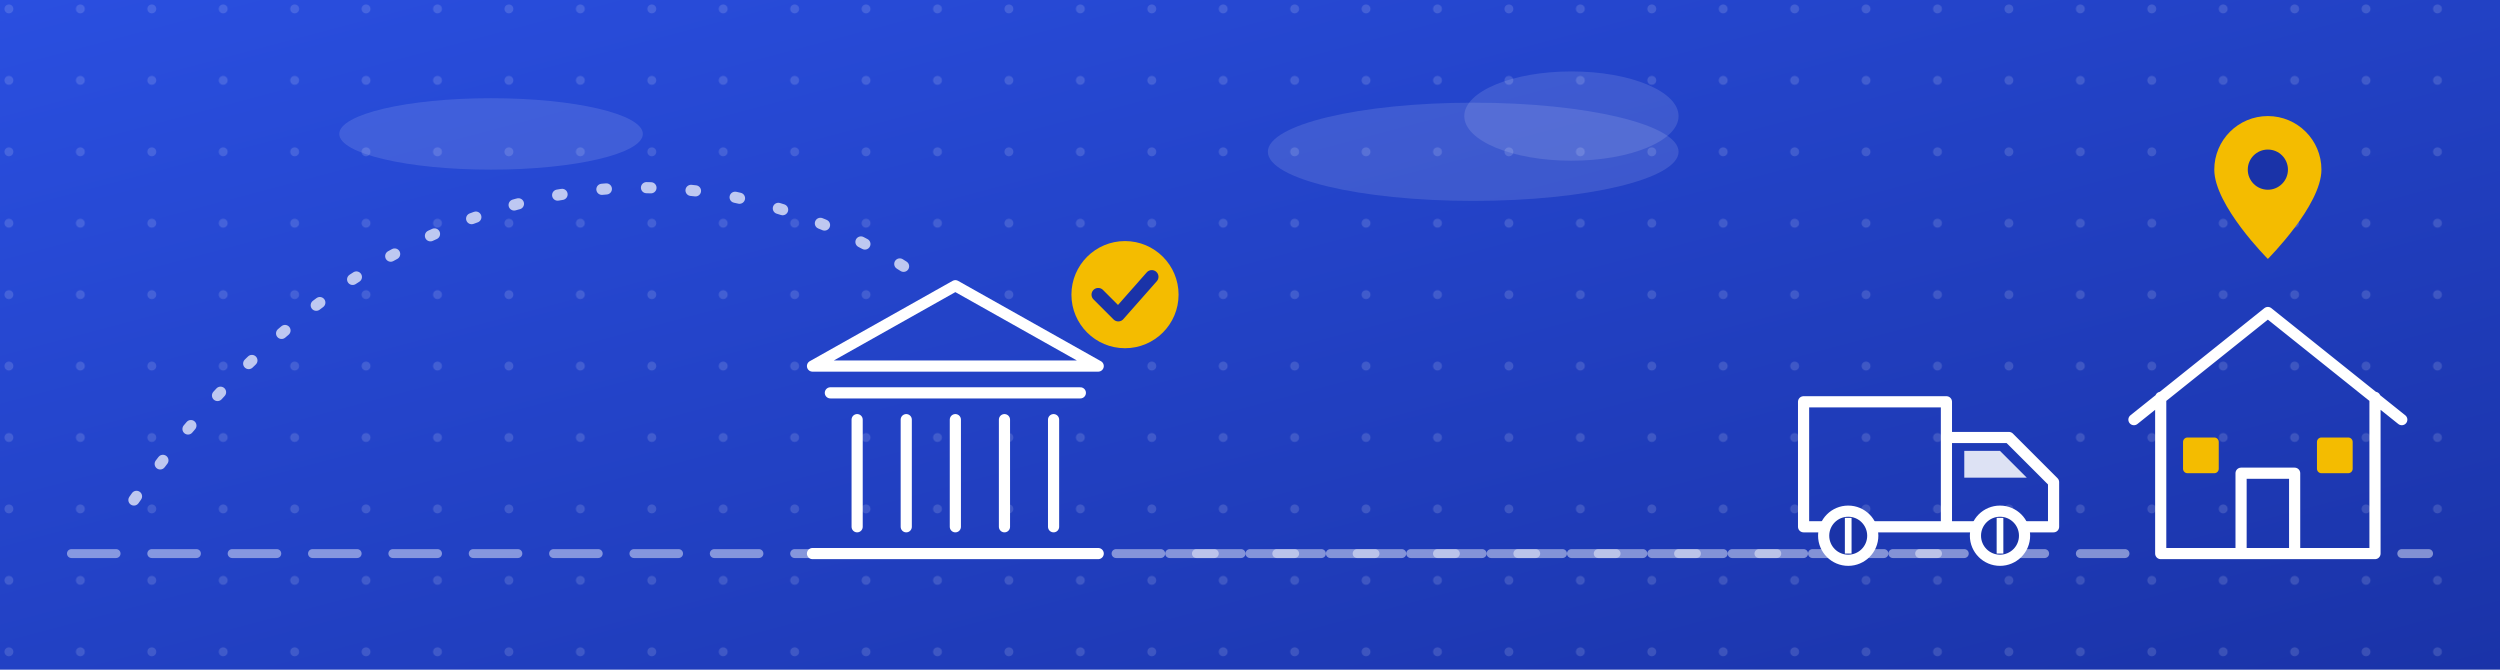
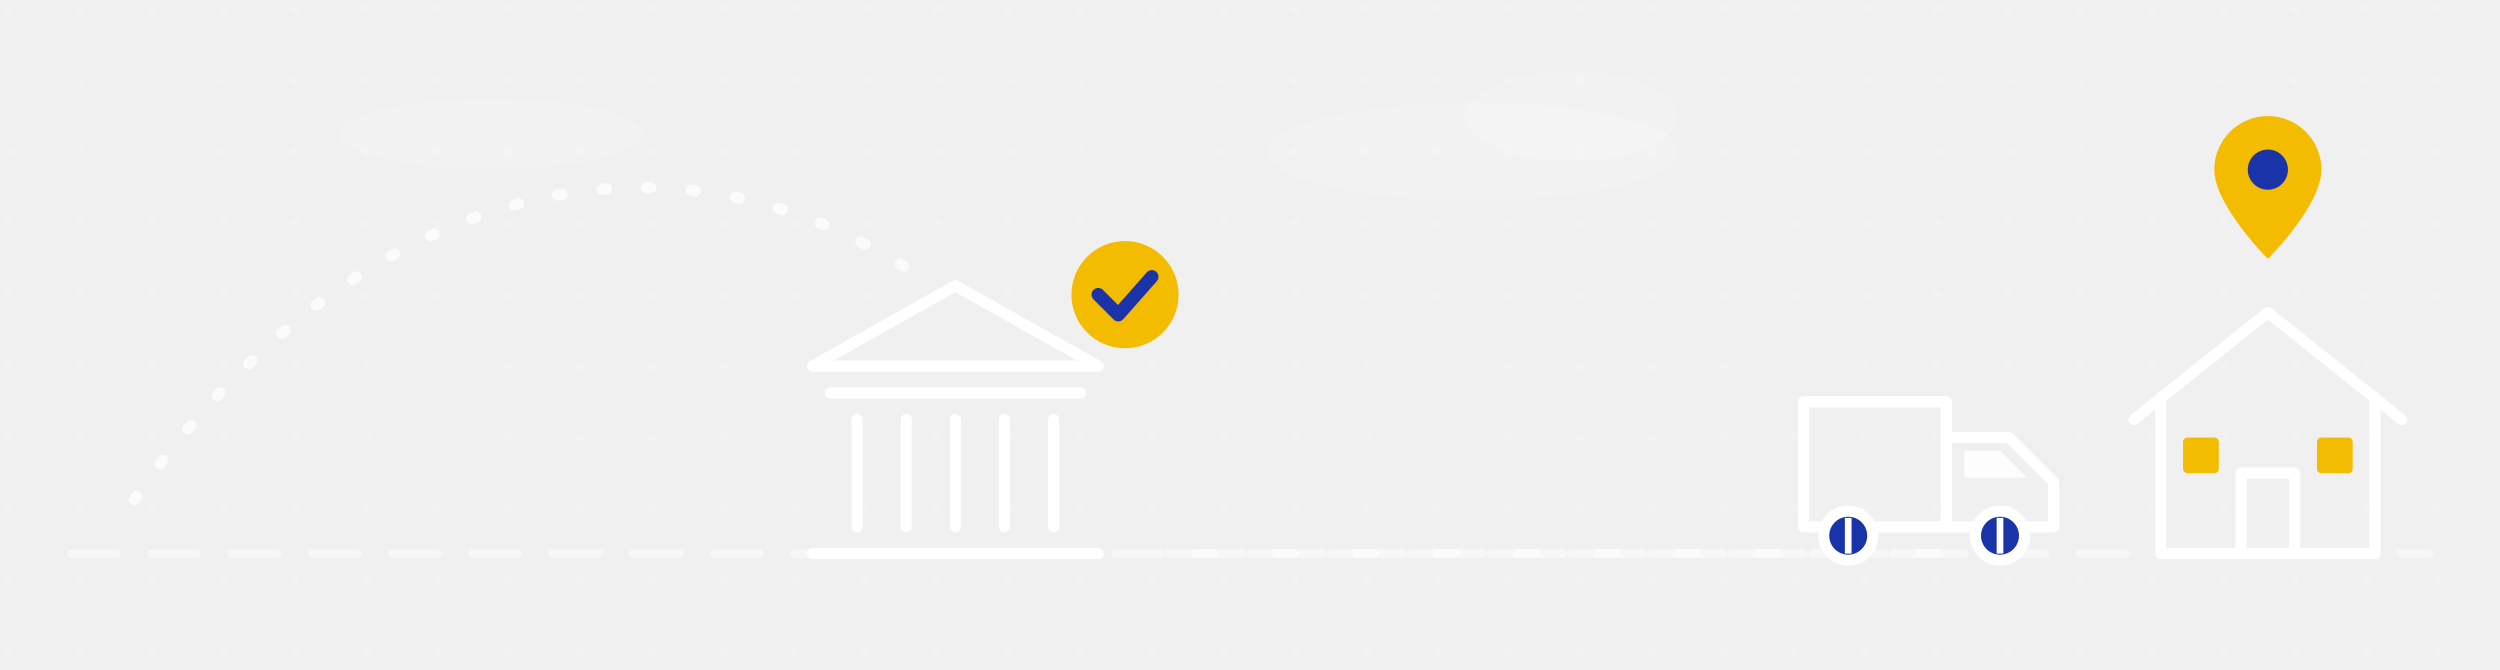
<svg xmlns="http://www.w3.org/2000/svg" viewBox="0,0,560,150">
  <defs>
    <linearGradient id="sky" x1="0" y1="0" x2="1" y2="1">
      <stop offset="0" stop-color="#2A4FE0" />
      <stop offset="1" stop-color="#1A33A8" />
    </linearGradient>
    <pattern id="dots" width="16" height="16" patternUnits="userSpaceOnUse">
      <circle cx="2" cy="2" r="1" fill="#FFFFFF" fill-opacity="0.14" />
    </pattern>
  </defs>
  <style>
.w{fill:none;stroke:#FFFFFF;stroke-width:2.5;stroke-linecap:round;stroke-linejoin:round}
.trail{fill:none;stroke:#FFFFFF;stroke-opacity:0.7;stroke-width:2.5;stroke-linecap:round;stroke-dasharray:1,9}
.road{fill:none;stroke:#FFFFFF;stroke-opacity:0.45;stroke-width:2;stroke-linecap:round;stroke-dasharray:10,8}
.y{fill:#F4BC00}
.cloud{fill:#FFFFFF;fill-opacity:0.12}
.veil{opacity:0}
- @keyframes drift{0%{transform:translateX(-24px)}100%{transform:translateX(0)}}
+ @keyframes drift{0%{transform:translateX(-24px)}55%,100%{transform:translateX(0)}}
@keyframes trail{0%{clip-path:inset(0 100% 0 0);animation-timing-function:cubic-bezier(.4,0,.2,1)}18.6%,100%{clip-path:inset(0 0 0 0)}}
@keyframes plane{0%{offset-distance:0%;opacity:1;transform:scale(1);animation-timing-function:cubic-bezier(.4,0,.2,1)}18.6%{offset-distance:100%;opacity:1;transform:scale(1);animation-timing-function:ease-in}22.1%,100%{offset-distance:100%;opacity:0;transform:scale(.6)}}
@keyframes stamp{0%,20.7%{transform:scale(0);animation-timing-function:cubic-bezier(.2,0,0,1)}25.2%{transform:scale(1.18)}27.1%,100%{transform:scale(1)}}
@keyframes road{0%,25.7%{clip-path:inset(0 100% 0 0)}44.3%,100%{clip-path:inset(0 0 0 0)}}
@keyframes drive{0%,26.4%{transform:translateX(-150px);animation-timing-function:cubic-bezier(.45,0,.2,1)}46.4%,100%{transform:translateX(0)}}
@keyframes spin{0%,26.4%{transform:rotate(-720deg);animation-timing-function:cubic-bezier(.45,0,.2,1)}46.4%,100%{transform:rotate(0)}}
@keyframes glow{0%,45.7%{fill-opacity:0.2}51.4%,100%{fill-opacity:1}}
@keyframes drop{0%,47.1%{transform:translateY(-28px);opacity:0;animation-timing-function:cubic-bezier(.2,0,0,1)}52.1%{transform:translateY(3px);opacity:1}55%,100%{transform:translateY(0);opacity:1}}
- @keyframes veil{0%{opacity:1}5%,90%{opacity:0}100%{opacity:1}}
- .c1,.c2,.tr,.plane,.badge,.rd,.truck,.wheel,.win,.pin,.veil{animation-duration:7s;animation-iteration-count:infinite;animation-timing-function:linear}
+ @keyframes veil{0%{opacity:1}5%,100%{opacity:0}}
+ .c1,.c2,.tr,.plane,.badge,.rd,.truck,.wheel,.win,.pin,.veil{animation-duration:7s;animation-iteration-count:1;animation-fill-mode:both;animation-timing-function:linear}
.c1,.c2{animation-name:drift}
.tr{animation-name:trail}
.plane{offset-path:path("M30,112C80,40,150,24,206,62");offset-rotate:auto;offset-distance:100%;opacity:0;transform:scale(.6);transform-box:fill-box;transform-origin:center;animation-name:plane}
.badge{transform-box:fill-box;transform-origin:center;animation-name:stamp}
.rd{animation-name:road}
.truck{animation-name:drive}
.wheel{transform-box:fill-box;transform-origin:center;animation-name:spin}
.win{fill-opacity:1;animation-name:glow}
.pin{transform-box:fill-box;transform-origin:center bottom;animation-name:drop}
.veil{animation-name:veil}
@media (prefers-reduced-motion:reduce){*{animation:none!important}}
</style>
-   <rect width="560" height="150" fill="url(#sky)" />
  <rect width="560" height="150" fill="url(#dots)" />
  <g class="c1">
    <ellipse class="cloud" cx="330" cy="34" rx="46" ry="11" />
    <ellipse class="cloud" cx="352" cy="26" rx="24" ry="10" />
  </g>
  <g class="c2">
    <ellipse class="cloud" cx="110" cy="30" rx="34" ry="8" />
  </g>
  <path class="road" d="M16,124H544" />
  <path class="trail tr" d="M30,112C80,40,150,24,206,62" />
  <g class="plane">
    <path fill="#FFFFFF" d="M-14,-2L10,-2C15,-2,17,0,17,1C17,2,15,3,10,3L-14,3Z M-2,-2L-9,-12L-5,-12L5,-2Z M-2,3L-9,13L-5,13L5,3Z M-13,-2L-16,-8L-13,-8L-9,-2Z" />
  </g>
  <g class="w">
    <path d="M182,82L214,64L246,82Z M182,124H246 M186,88H242 M192,94V118 M203,94V118 M214,94V118 M225,94V118 M236,94V118" />
  </g>
  <g class="badge">
    <circle class="y" cx="252" cy="66" r="12" />
    <path d="M246,66L250.5,70.5L258,62" fill="none" stroke="#1A33A8" stroke-width="3" stroke-linecap="round" stroke-linejoin="round" />
  </g>
  <path class="road rd" d="M262,124H440" stroke-opacity="0.9" />
  <g class="truck">
    <path class="w" d="M404,90H436V118H404Z M436,98H450L460,108V118H436" />
    <path d="M440,101H448L454,107H440Z" fill="#FFFFFF" fill-opacity="0.85" />
    <g class="wheel">
      <circle cx="414" cy="120" r="5.5" fill="#1A33A8" stroke="#FFFFFF" stroke-width="2.5" />
      <path d="M414,116V124" stroke="#FFFFFF" stroke-width="1.5" />
    </g>
    <g class="wheel">
      <circle cx="448" cy="120" r="5.5" fill="#1A33A8" stroke="#FFFFFF" stroke-width="2.5" />
      <path d="M448,116V124" stroke="#FFFFFF" stroke-width="1.5" />
    </g>
  </g>
  <g class="w">
    <path d="M478,94L508,70L538,94 M484,89V124H532V89 M502,124V106H514V124" />
  </g>
  <rect class="y win" x="519" y="98" width="8" height="8" rx="1" />
  <rect class="y win" x="489" y="98" width="8" height="8" rx="1" />
  <g class="pin">
    <path class="y" d="M508,58C508,58,520,46,520,38A12,12,0,1,0,496,38C496,46,508,58,508,58Z" />
    <circle cx="508" cy="38" r="4.5" fill="#1A33A8" />
  </g>
-   <rect class="veil" width="560" height="150" fill="url(#sky)" />
+   <rect class="veil" width="560" height="150" fill="#2340D0" />
</svg>
